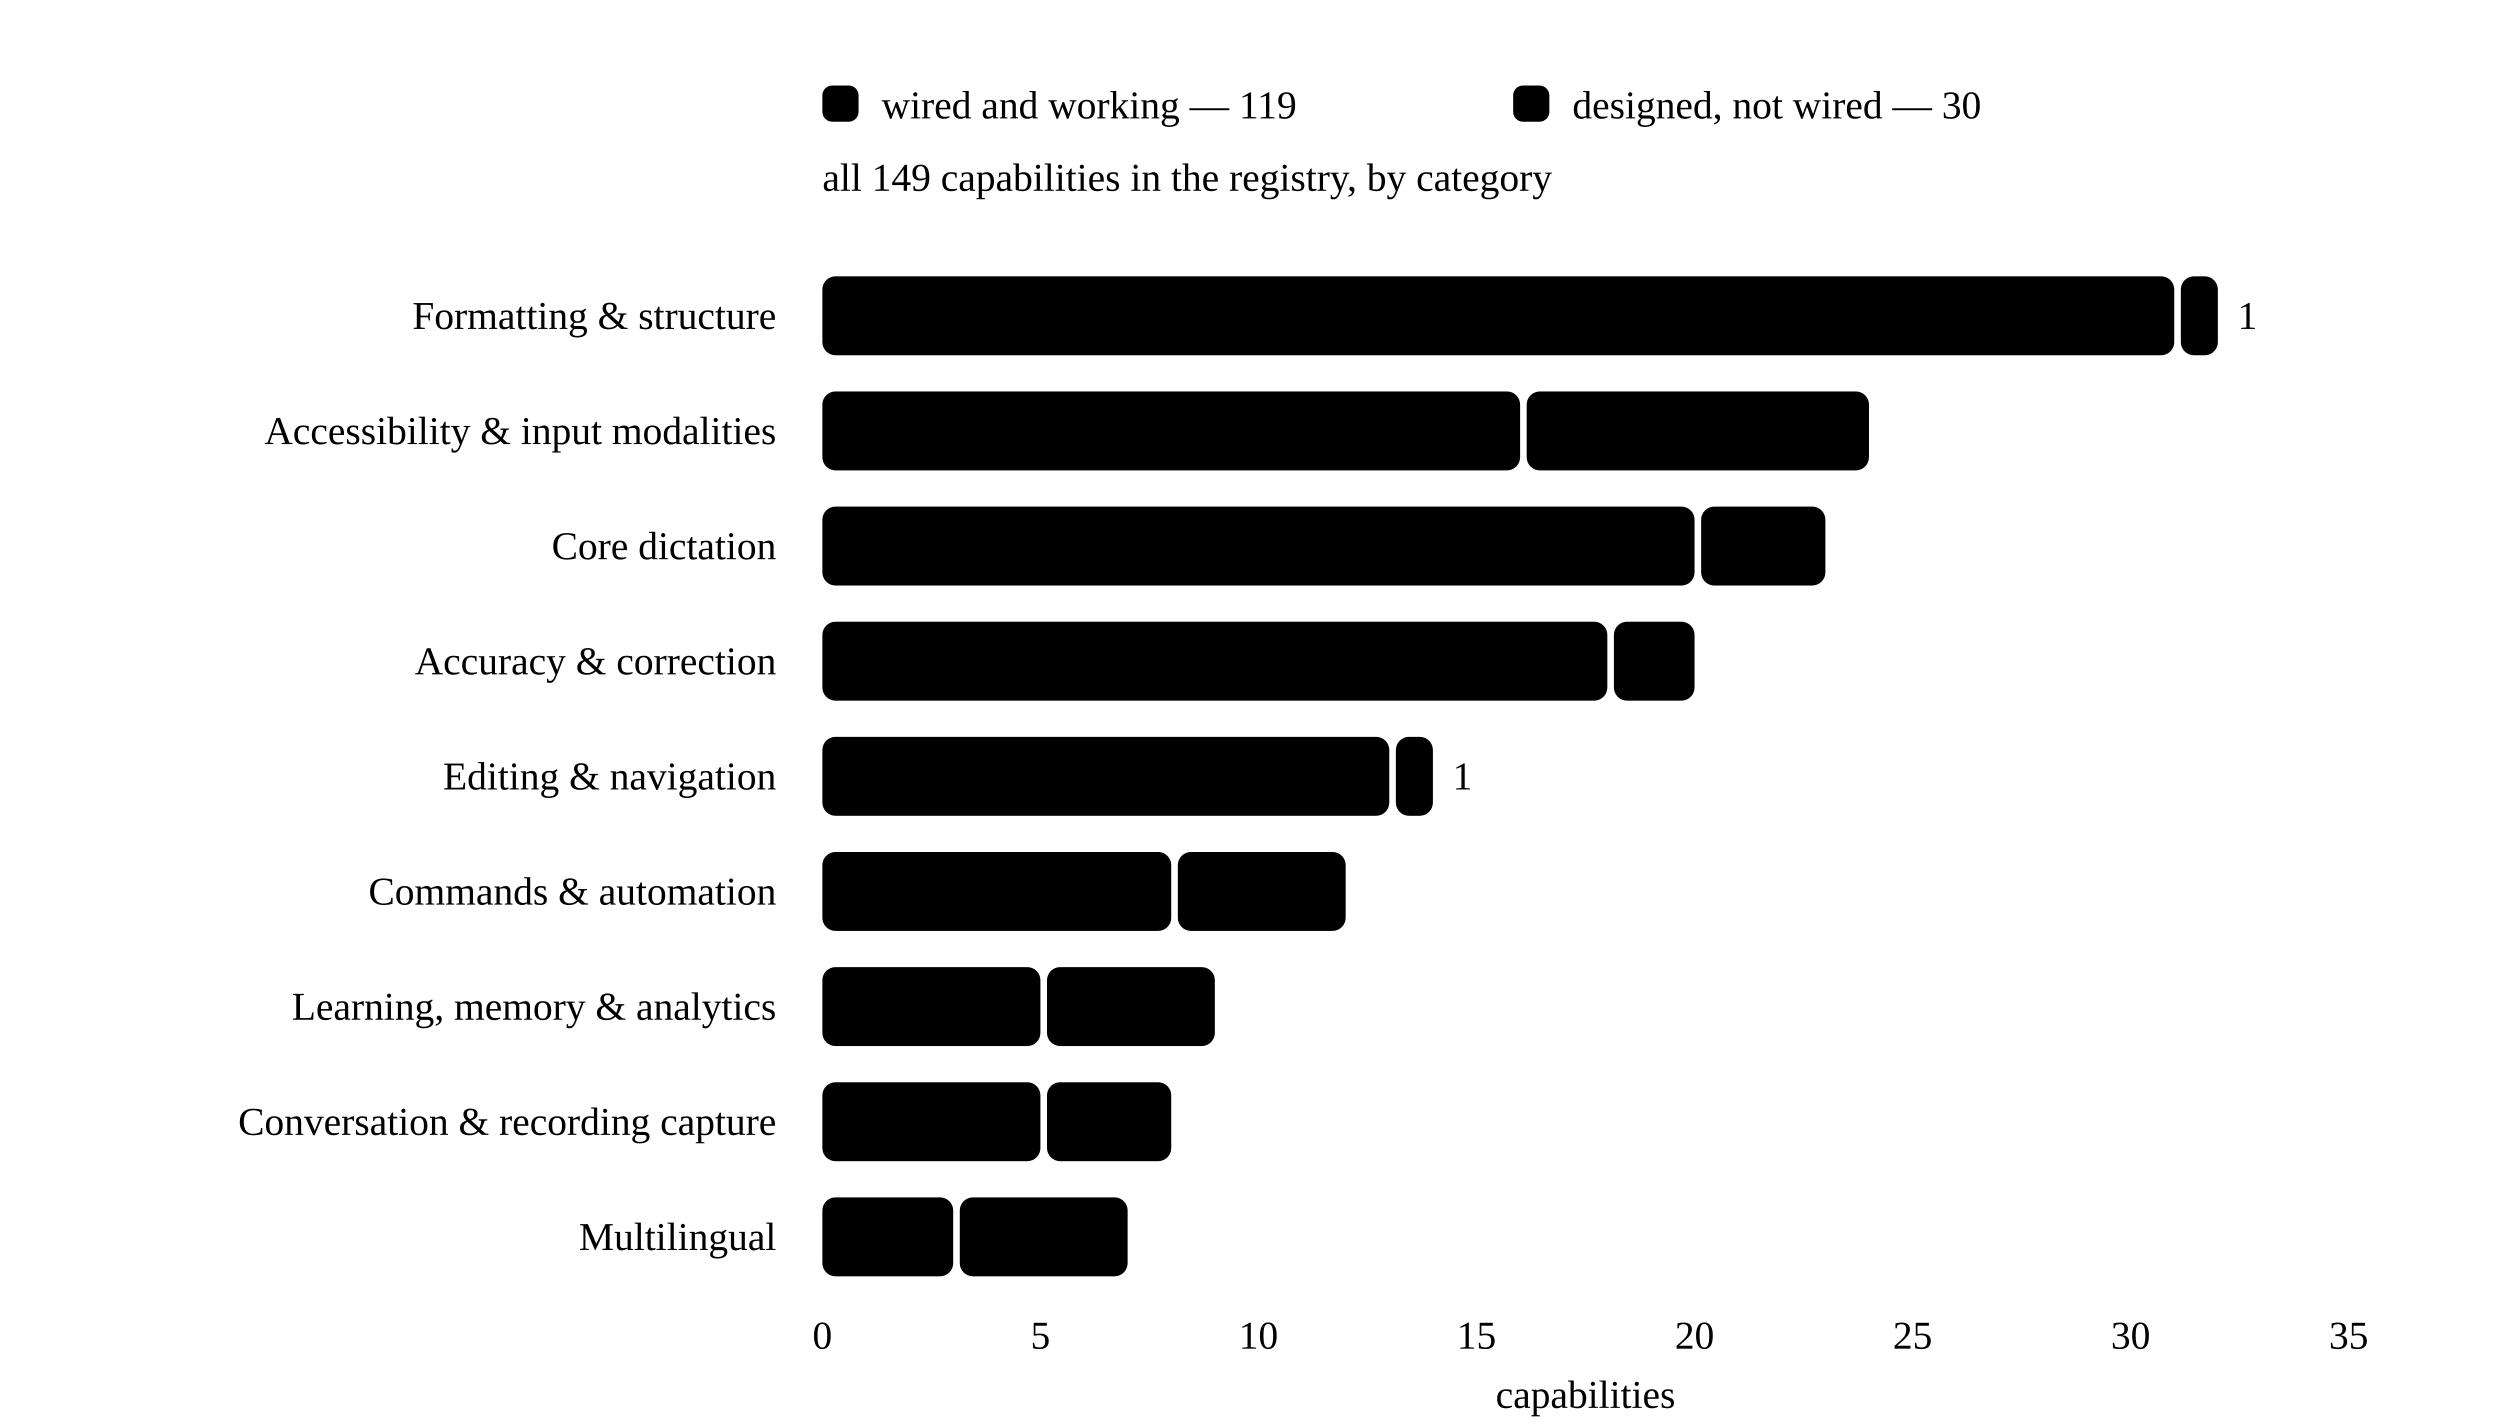
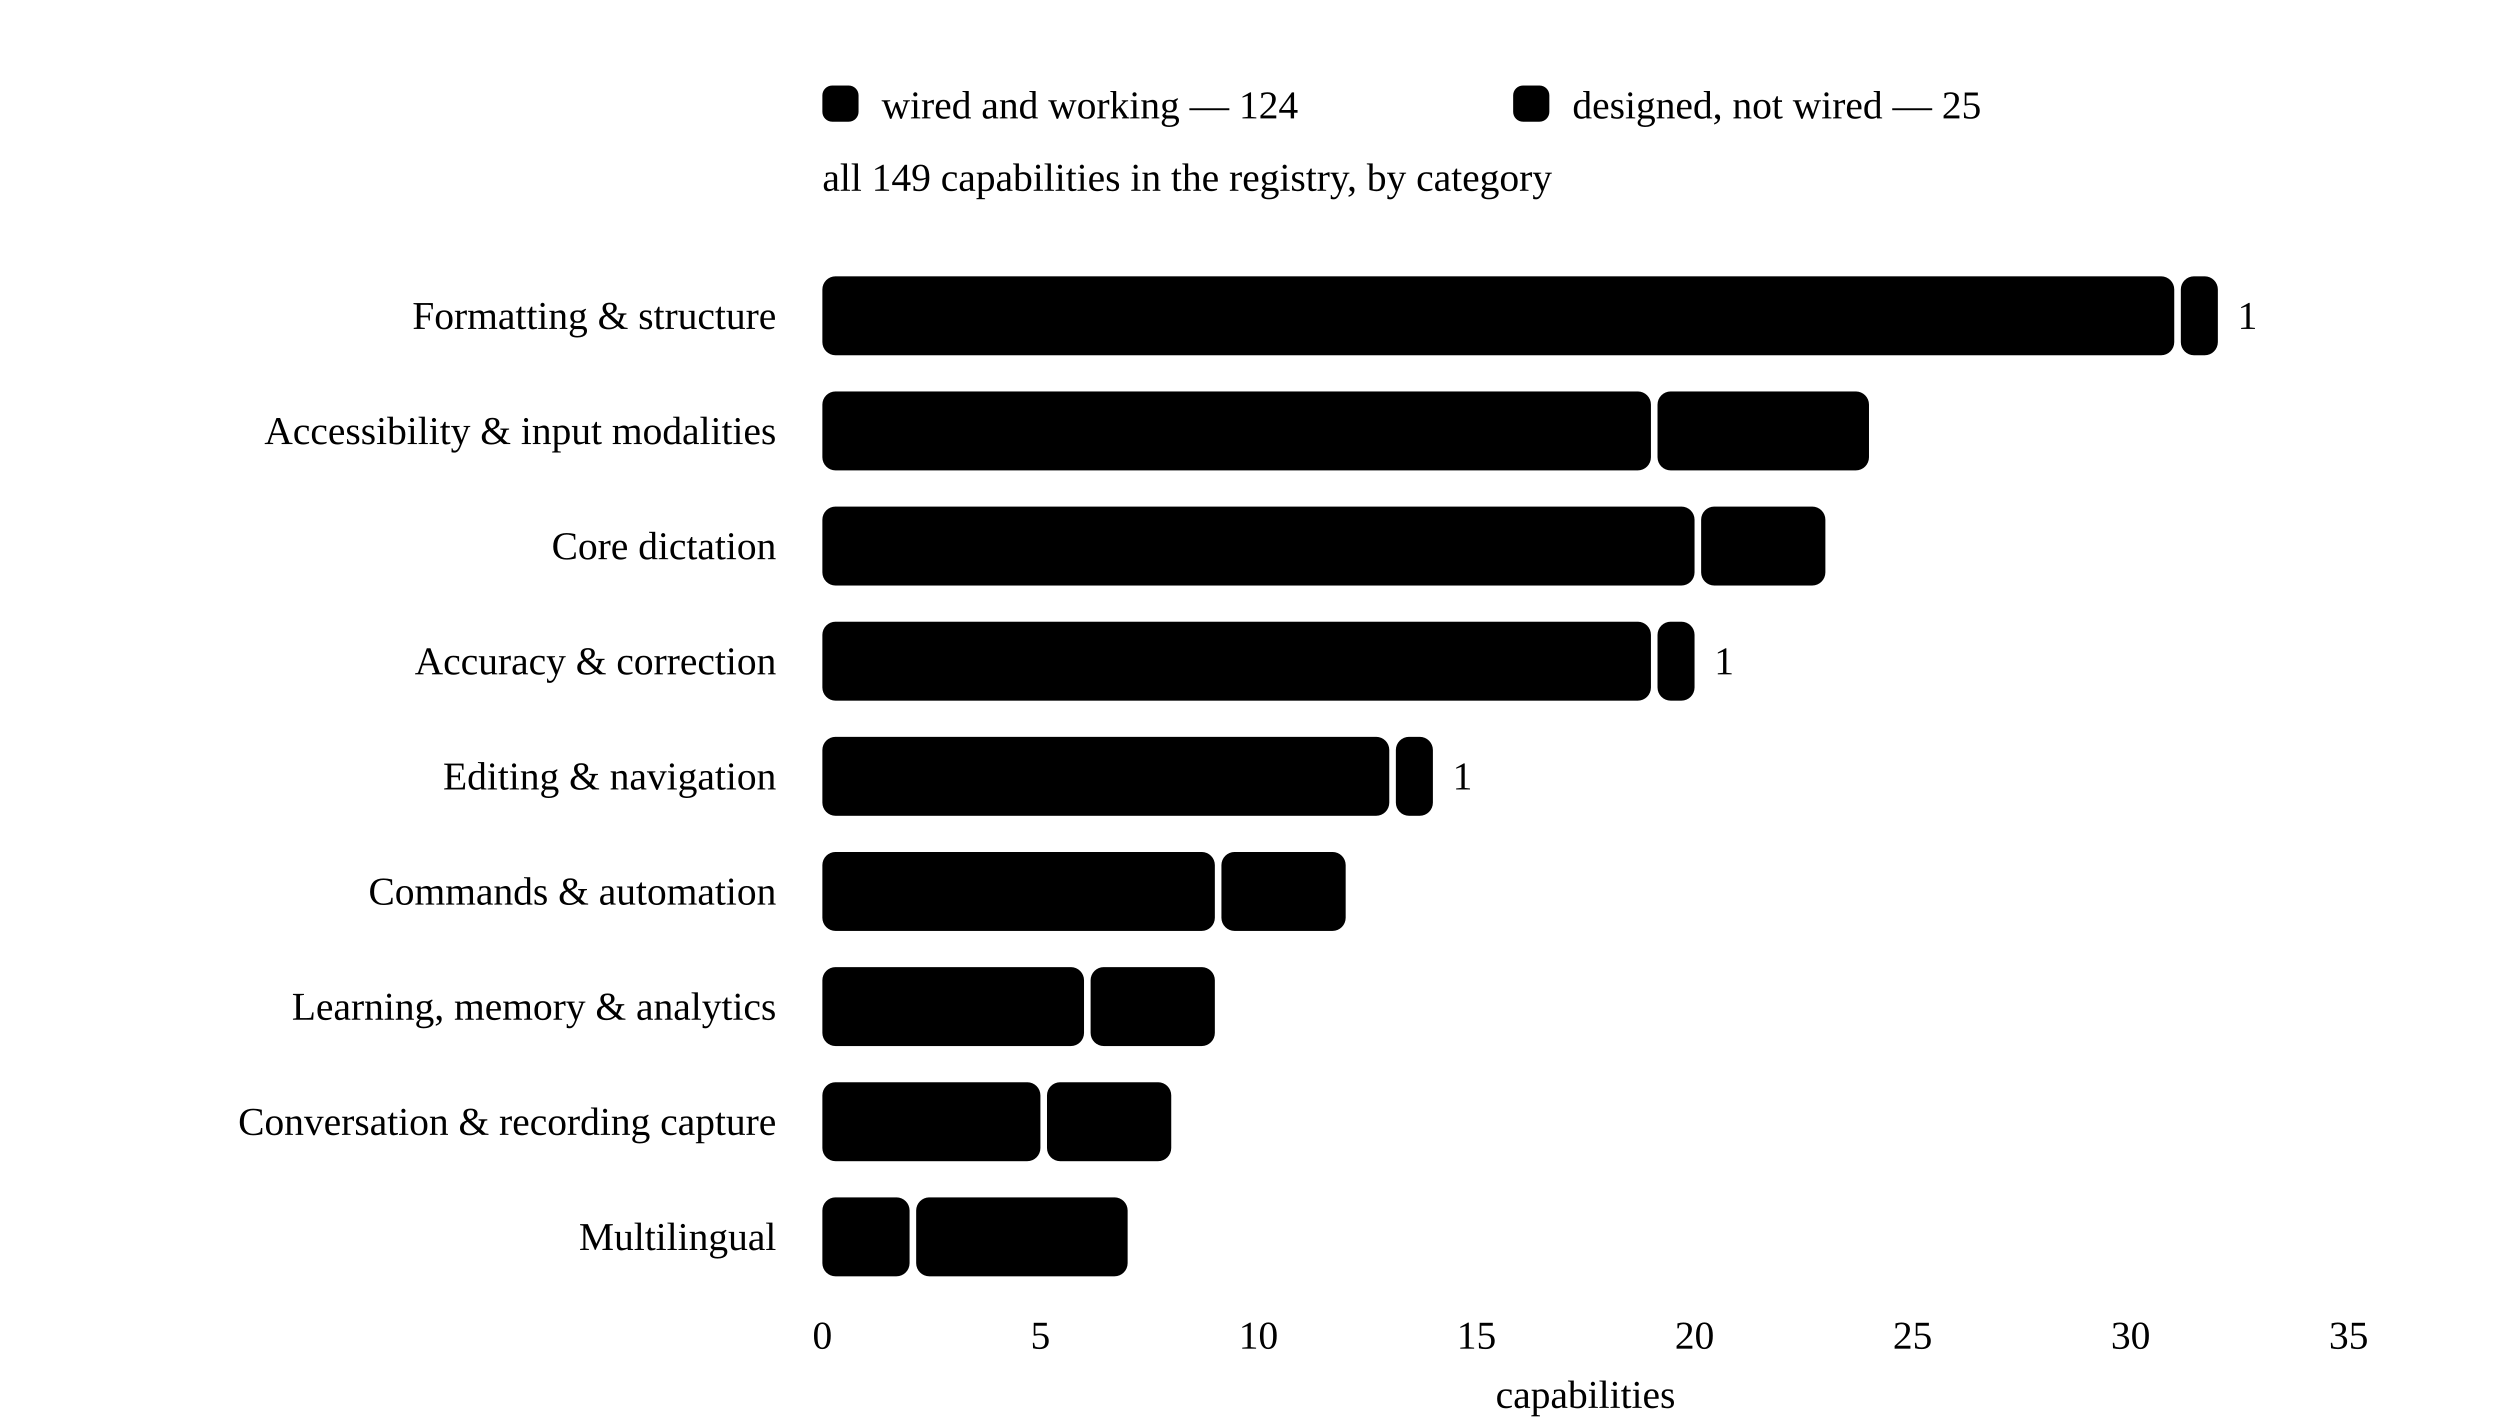
<svg xmlns="http://www.w3.org/2000/svg" class="yz-fig yz-fig--capabilities" viewBox="0 0 760 434" role="img" aria-labelledby="capabilities-t capabilities-d">
  <rect class="yz-swatch yz-bar--ship" x="250" y="26" width="11" height="11" rx="3" />
-   <text class="yz-l" x="268" y="36">wired and working — 119</text>
+   <text class="yz-l" x="268" y="36">wired and working — 124</text>
  <rect class="yz-swatch yz-bar--plan" x="460" y="26" width="11" height="11" rx="3" />
-   <text class="yz-l" x="478" y="36">designed, not wired — 30</text>
+   <text class="yz-l" x="478" y="36">designed, not wired — 25</text>
  <text class="yz-s" x="250" y="58">all 149 capabilities in the registry, by category</text>
  <path class="yz-grid" d="M 250 78 L 250 392" />
  <text class="yz-m" x="250" y="410" text-anchor="middle">0</text>
  <path class="yz-grid" d="M 316.286 78 L 316.286 392" />
  <text class="yz-m" x="316.286" y="410" text-anchor="middle">5</text>
  <path class="yz-grid" d="M 382.571 78 L 382.571 392" />
  <text class="yz-m" x="382.571" y="410" text-anchor="middle">10</text>
  <path class="yz-grid" d="M 448.857 78 L 448.857 392" />
  <text class="yz-m" x="448.857" y="410" text-anchor="middle">15</text>
  <path class="yz-grid" d="M 515.143 78 L 515.143 392" />
  <text class="yz-m" x="515.143" y="410" text-anchor="middle">20</text>
  <path class="yz-grid" d="M 581.429 78 L 581.429 392" />
  <text class="yz-m" x="581.429" y="410" text-anchor="middle">25</text>
  <path class="yz-grid" d="M 647.714 78 L 647.714 392" />
  <text class="yz-m" x="647.714" y="410" text-anchor="middle">30</text>
  <path class="yz-grid" d="M 714 78 L 714 392" />
  <text class="yz-m" x="714" y="410" text-anchor="middle">35</text>
  <text class="yz-m" x="482" y="428" text-anchor="middle">capabilities</text>
  <text class="yz-l" x="236" y="100" text-anchor="end">Formatting &amp; structure</text>
  <g class="yz-node">
    <rect class="yz-bar yz-bar--ship" x="250" y="84" width="410.971" height="24" rx="4" style="--yz-delay:0s" />
  </g>
  <g class="yz-node">
    <rect class="yz-bar yz-bar--plan" x="662.971" y="84" width="11.257" height="24" rx="4" style="--yz-delay:0s" />
  </g>
  <text class="yz-v yz-on-ship" x="652.971" y="100" text-anchor="end">31</text>
  <text class="yz-v" x="680.229" y="100">1</text>
  <text class="yz-l" x="236" y="135" text-anchor="end">Accessibility &amp; input modalities</text>
  <g class="yz-node">
-     <rect class="yz-bar yz-bar--ship" x="250" y="119" width="212.114" height="24" rx="4" style="--yz-delay:0.06s" />
+     <rect class="yz-bar yz-bar--ship" x="250" y="119" width="251.886" height="24" rx="4" style="--yz-delay:0.06s" />
  </g>
  <g class="yz-node">
-     <rect class="yz-bar yz-bar--plan" x="464.114" y="119" width="104.057" height="24" rx="4" style="--yz-delay:0.06s" />
+     <rect class="yz-bar yz-bar--plan" x="503.886" y="119" width="64.286" height="24" rx="4" style="--yz-delay:0.06s" />
  </g>
-   <text class="yz-v yz-on-ship" x="454.114" y="135" text-anchor="end">16</text>
-   <text class="yz-v yz-on-plan" x="560.171" y="135" text-anchor="end">8</text>
+   <text class="yz-v yz-on-ship" x="493.886" y="135" text-anchor="end">19</text>
+   <text class="yz-v yz-on-plan" x="560.171" y="135" text-anchor="end">5</text>
  <text class="yz-l" x="236" y="170" text-anchor="end">Core dictation</text>
  <g class="yz-node">
    <rect class="yz-bar yz-bar--ship" x="250" y="154" width="265.143" height="24" rx="4" style="--yz-delay:0.12s" />
  </g>
  <g class="yz-node">
    <rect class="yz-bar yz-bar--plan" x="517.143" y="154" width="37.771" height="24" rx="4" style="--yz-delay:0.12s" />
  </g>
  <text class="yz-v yz-on-ship" x="507.143" y="170" text-anchor="end">20</text>
  <text class="yz-v yz-on-plan" x="546.914" y="170" text-anchor="end">3</text>
  <text class="yz-l" x="236" y="205" text-anchor="end">Accuracy &amp; correction</text>
  <g class="yz-node">
-     <rect class="yz-bar yz-bar--ship" x="250" y="189" width="238.629" height="24" rx="4" style="--yz-delay:0.18s" />
+     <rect class="yz-bar yz-bar--ship" x="250" y="189" width="251.886" height="24" rx="4" style="--yz-delay:0.18s" />
  </g>
  <g class="yz-node">
-     <rect class="yz-bar yz-bar--plan" x="490.629" y="189" width="24.514" height="24" rx="4" style="--yz-delay:0.18s" />
+     <rect class="yz-bar yz-bar--plan" x="503.886" y="189" width="11.257" height="24" rx="4" style="--yz-delay:0.18s" />
  </g>
-   <text class="yz-v yz-on-ship" x="480.629" y="205" text-anchor="end">18</text>
-   <text class="yz-v yz-on-plan" x="507.143" y="205" text-anchor="end">2</text>
+   <text class="yz-v yz-on-ship" x="493.886" y="205" text-anchor="end">19</text>
+   <text class="yz-v" x="521.143" y="205">1</text>
  <text class="yz-l" x="236" y="240" text-anchor="end">Editing &amp; navigation</text>
  <g class="yz-node">
    <rect class="yz-bar yz-bar--ship" x="250" y="224" width="172.343" height="24" rx="4" style="--yz-delay:0.24s" />
  </g>
  <g class="yz-node">
    <rect class="yz-bar yz-bar--plan" x="424.343" y="224" width="11.257" height="24" rx="4" style="--yz-delay:0.24s" />
  </g>
  <text class="yz-v yz-on-ship" x="414.343" y="240" text-anchor="end">13</text>
  <text class="yz-v" x="441.6" y="240">1</text>
  <text class="yz-l" x="236" y="275" text-anchor="end">Commands &amp; automation</text>
  <g class="yz-node">
-     <rect class="yz-bar yz-bar--ship" x="250" y="259" width="106.057" height="24" rx="4" style="--yz-delay:0.3s" />
+     <rect class="yz-bar yz-bar--ship" x="250" y="259" width="119.314" height="24" rx="4" style="--yz-delay:0.3s" />
  </g>
  <g class="yz-node">
-     <rect class="yz-bar yz-bar--plan" x="358.057" y="259" width="51.029" height="24" rx="4" style="--yz-delay:0.3s" />
+     <rect class="yz-bar yz-bar--plan" x="371.314" y="259" width="37.771" height="24" rx="4" style="--yz-delay:0.3s" />
  </g>
-   <text class="yz-v yz-on-ship" x="348.057" y="275" text-anchor="end">8</text>
-   <text class="yz-v yz-on-plan" x="401.086" y="275" text-anchor="end">4</text>
+   <text class="yz-v yz-on-ship" x="361.314" y="275" text-anchor="end">9</text>
+   <text class="yz-v yz-on-plan" x="401.086" y="275" text-anchor="end">3</text>
  <text class="yz-l" x="236" y="310" text-anchor="end">Learning, memory &amp; analytics</text>
  <g class="yz-node">
-     <rect class="yz-bar yz-bar--ship" x="250" y="294" width="66.286" height="24" rx="4" style="--yz-delay:0.36s" />
+     <rect class="yz-bar yz-bar--ship" x="250" y="294" width="79.543" height="24" rx="4" style="--yz-delay:0.36s" />
  </g>
  <g class="yz-node">
-     <rect class="yz-bar yz-bar--plan" x="318.286" y="294" width="51.029" height="24" rx="4" style="--yz-delay:0.36s" />
+     <rect class="yz-bar yz-bar--plan" x="331.543" y="294" width="37.771" height="24" rx="4" style="--yz-delay:0.36s" />
  </g>
-   <text class="yz-v yz-on-ship" x="308.286" y="310" text-anchor="end">5</text>
-   <text class="yz-v yz-on-plan" x="361.314" y="310" text-anchor="end">4</text>
+   <text class="yz-v yz-on-ship" x="321.543" y="310" text-anchor="end">6</text>
+   <text class="yz-v yz-on-plan" x="361.314" y="310" text-anchor="end">3</text>
  <text class="yz-l" x="236" y="345" text-anchor="end">Conversation &amp; recording capture</text>
  <g class="yz-node">
    <rect class="yz-bar yz-bar--ship" x="250" y="329" width="66.286" height="24" rx="4" style="--yz-delay:0.42s" />
  </g>
  <g class="yz-node">
    <rect class="yz-bar yz-bar--plan" x="318.286" y="329" width="37.771" height="24" rx="4" style="--yz-delay:0.42s" />
  </g>
  <text class="yz-v yz-on-ship" x="308.286" y="345" text-anchor="end">5</text>
  <text class="yz-v yz-on-plan" x="348.057" y="345" text-anchor="end">3</text>
  <text class="yz-l" x="236" y="380" text-anchor="end">Multilingual</text>
  <g class="yz-node">
-     <rect class="yz-bar yz-bar--ship" x="250" y="364" width="39.771" height="24" rx="4" style="--yz-delay:0.48s" />
+     <rect class="yz-bar yz-bar--ship" x="250" y="364" width="26.514" height="24" rx="4" style="--yz-delay:0.48s" />
  </g>
  <g class="yz-node">
-     <rect class="yz-bar yz-bar--plan" x="291.771" y="364" width="51.029" height="24" rx="4" style="--yz-delay:0.48s" />
+     <rect class="yz-bar yz-bar--plan" x="278.514" y="364" width="64.286" height="24" rx="4" style="--yz-delay:0.48s" />
  </g>
-   <text class="yz-v yz-on-ship" x="281.771" y="380" text-anchor="end">3</text>
-   <text class="yz-v yz-on-plan" x="334.8" y="380" text-anchor="end">4</text>
+   <text class="yz-v yz-on-ship" x="268.514" y="380" text-anchor="end">2</text>
+   <text class="yz-v yz-on-plan" x="334.8" y="380" text-anchor="end">5</text>
</svg>
